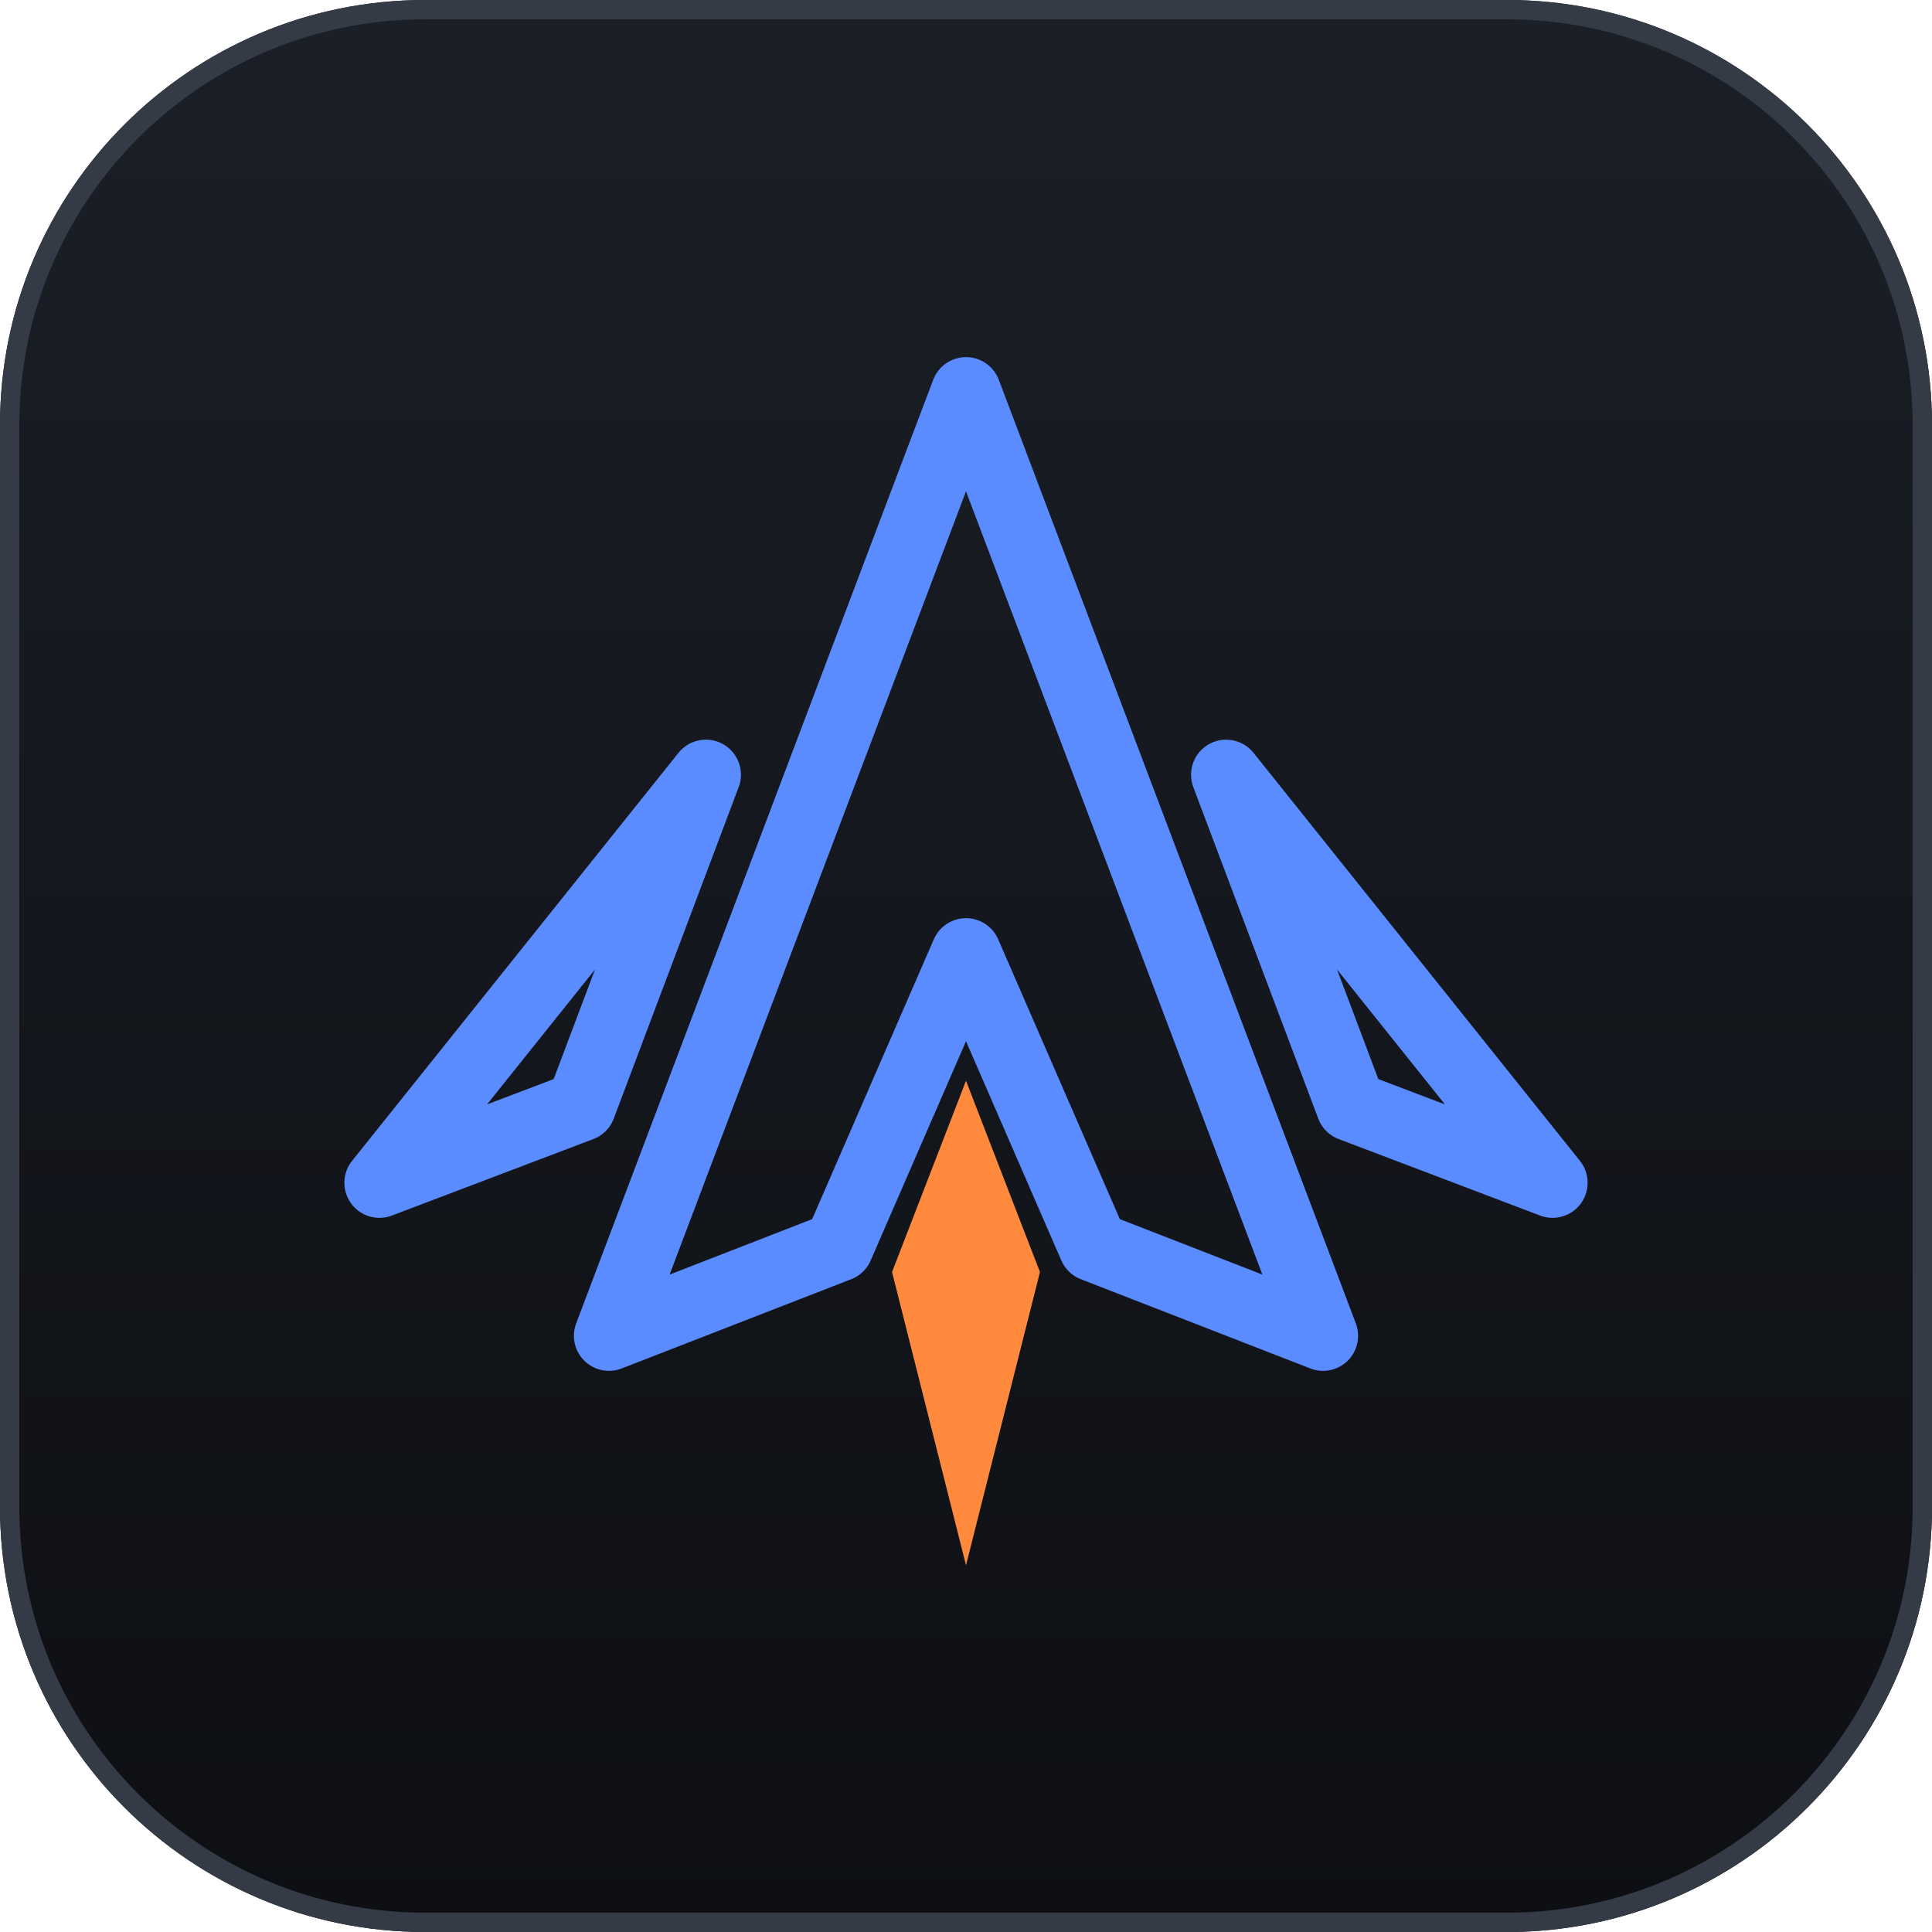
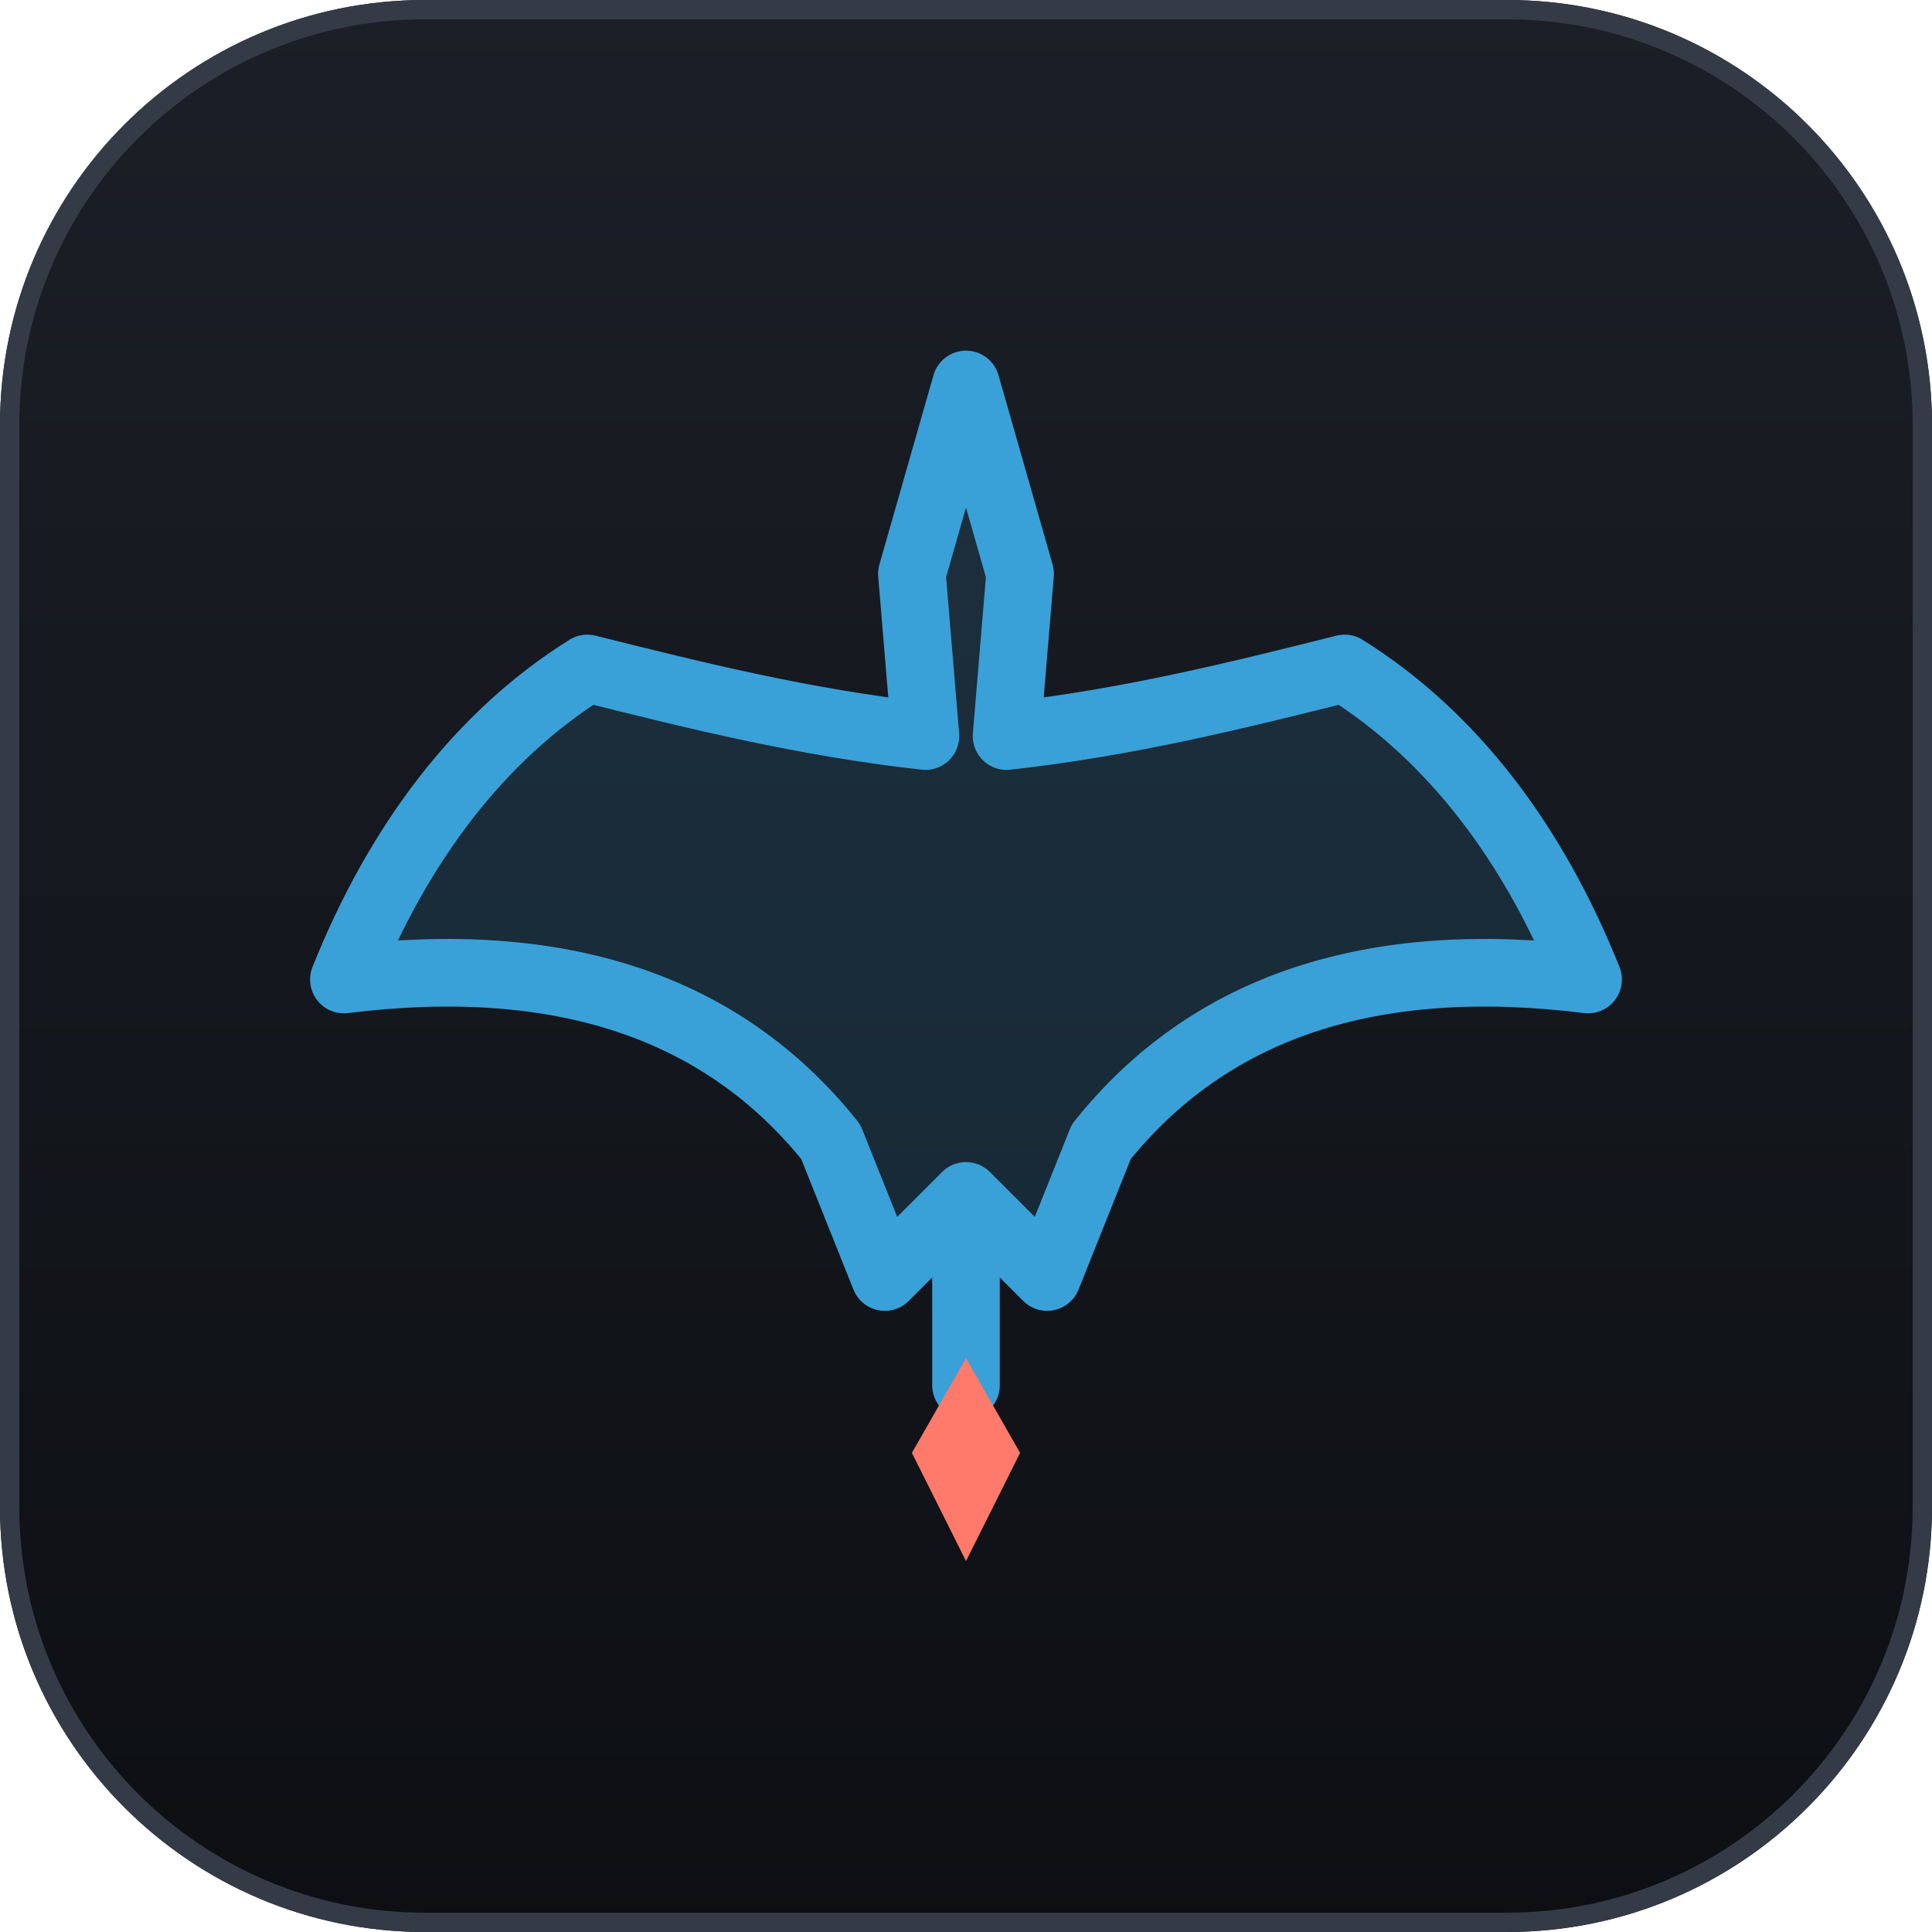
<svg xmlns="http://www.w3.org/2000/svg" viewBox="0 0 100 100" width="64" height="64">
  <defs>
    <linearGradient id="bg" x1="0" y1="0" x2="0" y2="1">
      <stop offset="0" stop-color="#1b1f27" />
      <stop offset="1" stop-color="#0d0f13" />
    </linearGradient>
  </defs>
  <rect width="100" height="100" rx="22" fill="url(#bg)" />
  <rect x=".5" y=".5" width="99" height="99" rx="21.5" fill="none" stroke="#343b47" />
-   <g transform="translate(50 50) scale(0.66) translate(-50 -53)">
-     <path d="M50 8 L78 82 L60 75 L50 52 L40 75 L22 82 Z" fill="none" stroke="#5b8cff" stroke-width="5.5" stroke-linejoin="round" />
-     <path d="M70.4 38 L80.2 64 L96 70 Z M29.6 38 L19.8 64 L4 70 Z" fill="none" stroke="#5b8cff" stroke-width="5.5" stroke-linejoin="round" />
-     <path d="M50 62 L55.8 77 L50 100 L44.2 77 Z" fill="#ff8a3d" />
+   <g transform="translate(50 50) scale(0.7) translate(-50 -53)">
+     <path d="M50 10 L54 24 L53 36 C62 35 70 33 78 31 C86 36 92 44 96 54 C80 52 68 56 60 66 L56 76 L50 70 L44 76 L40 66 C32 56 20 52 4 54 C8 44 14 36 22 31 C30 33 38 35 47 36 L46 24 Z" fill="#3aa0d8" fill-opacity="0.15" />
+     <path d="M50 10 L54 24 L53 36 C62 35 70 33 78 31 C86 36 92 44 96 54 C80 52 68 56 60 66 L56 76 L50 70 L44 76 L40 66 C32 56 20 52 4 54 C8 44 14 36 22 31 C30 33 38 35 47 36 L46 24 Z" fill="none" stroke="#3aa0d8" stroke-width="5" stroke-linejoin="round" stroke-linecap="round" />
+     <path d="M50 72 L50 84" stroke="#3aa0d8" stroke-width="5" stroke-linecap="round" />
+     <path d="M50 82 L54 89 L50 97 L46 89 Z" fill="#ff7a6b" />
  </g>
</svg>
